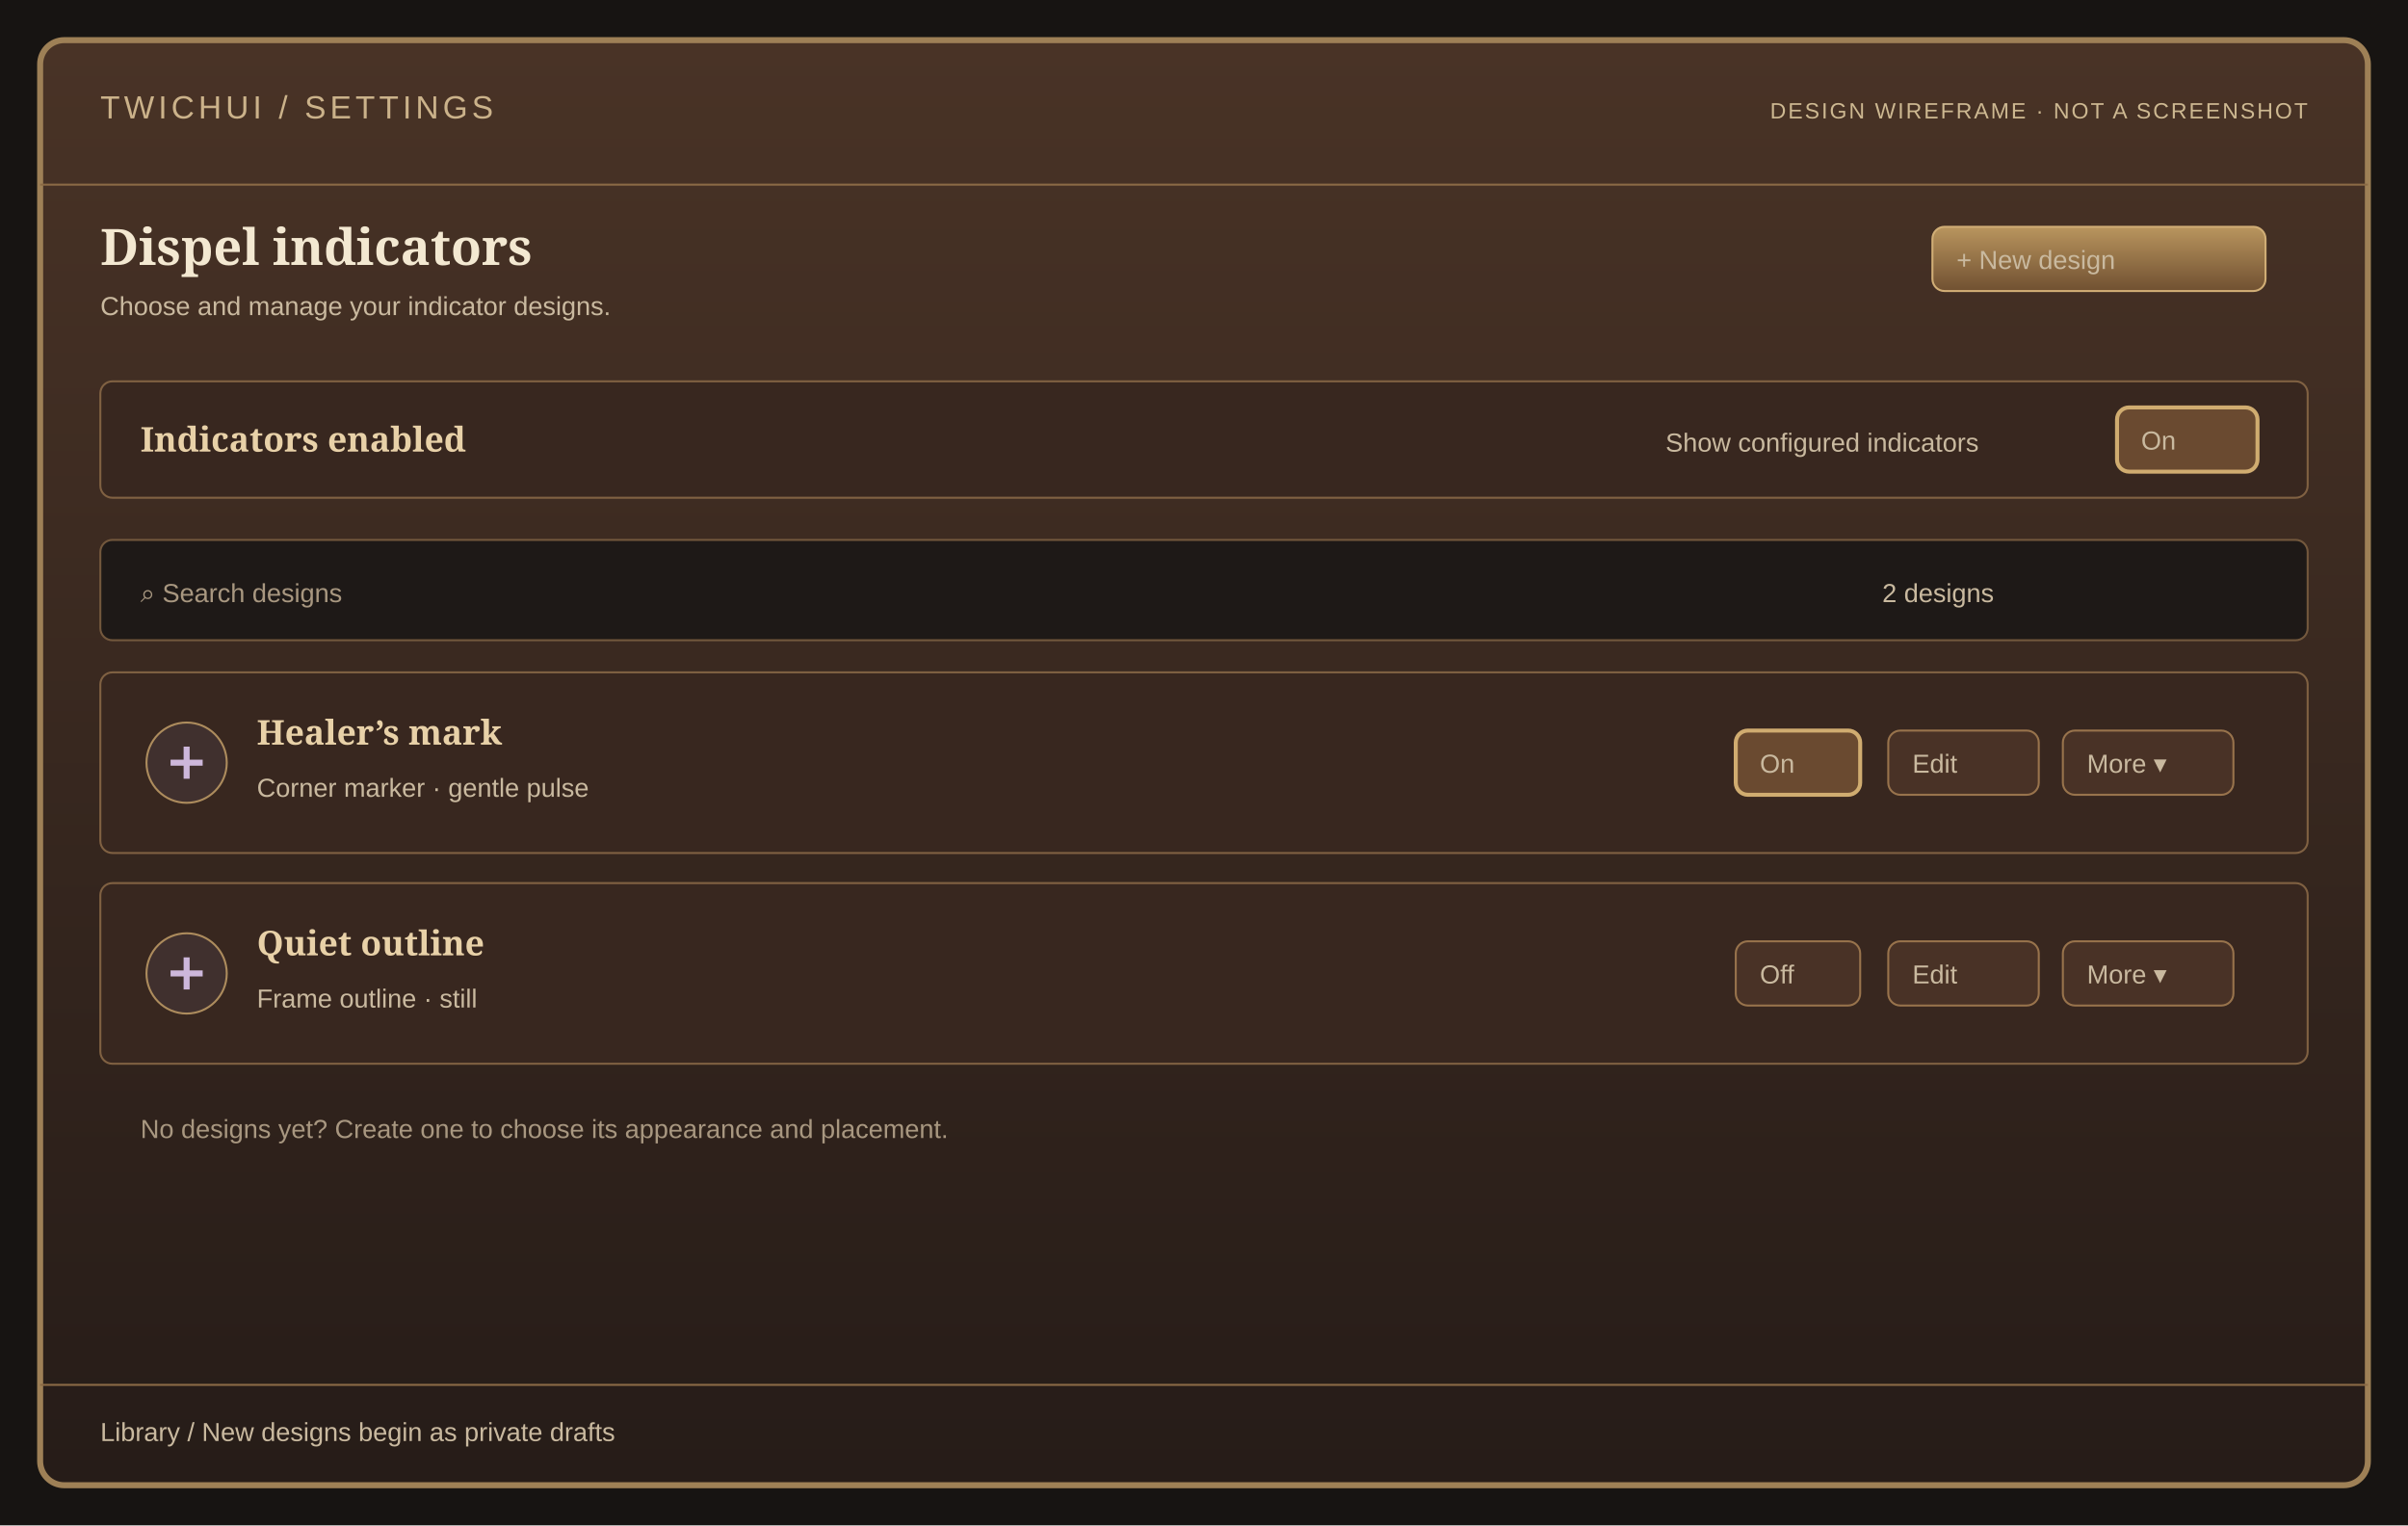
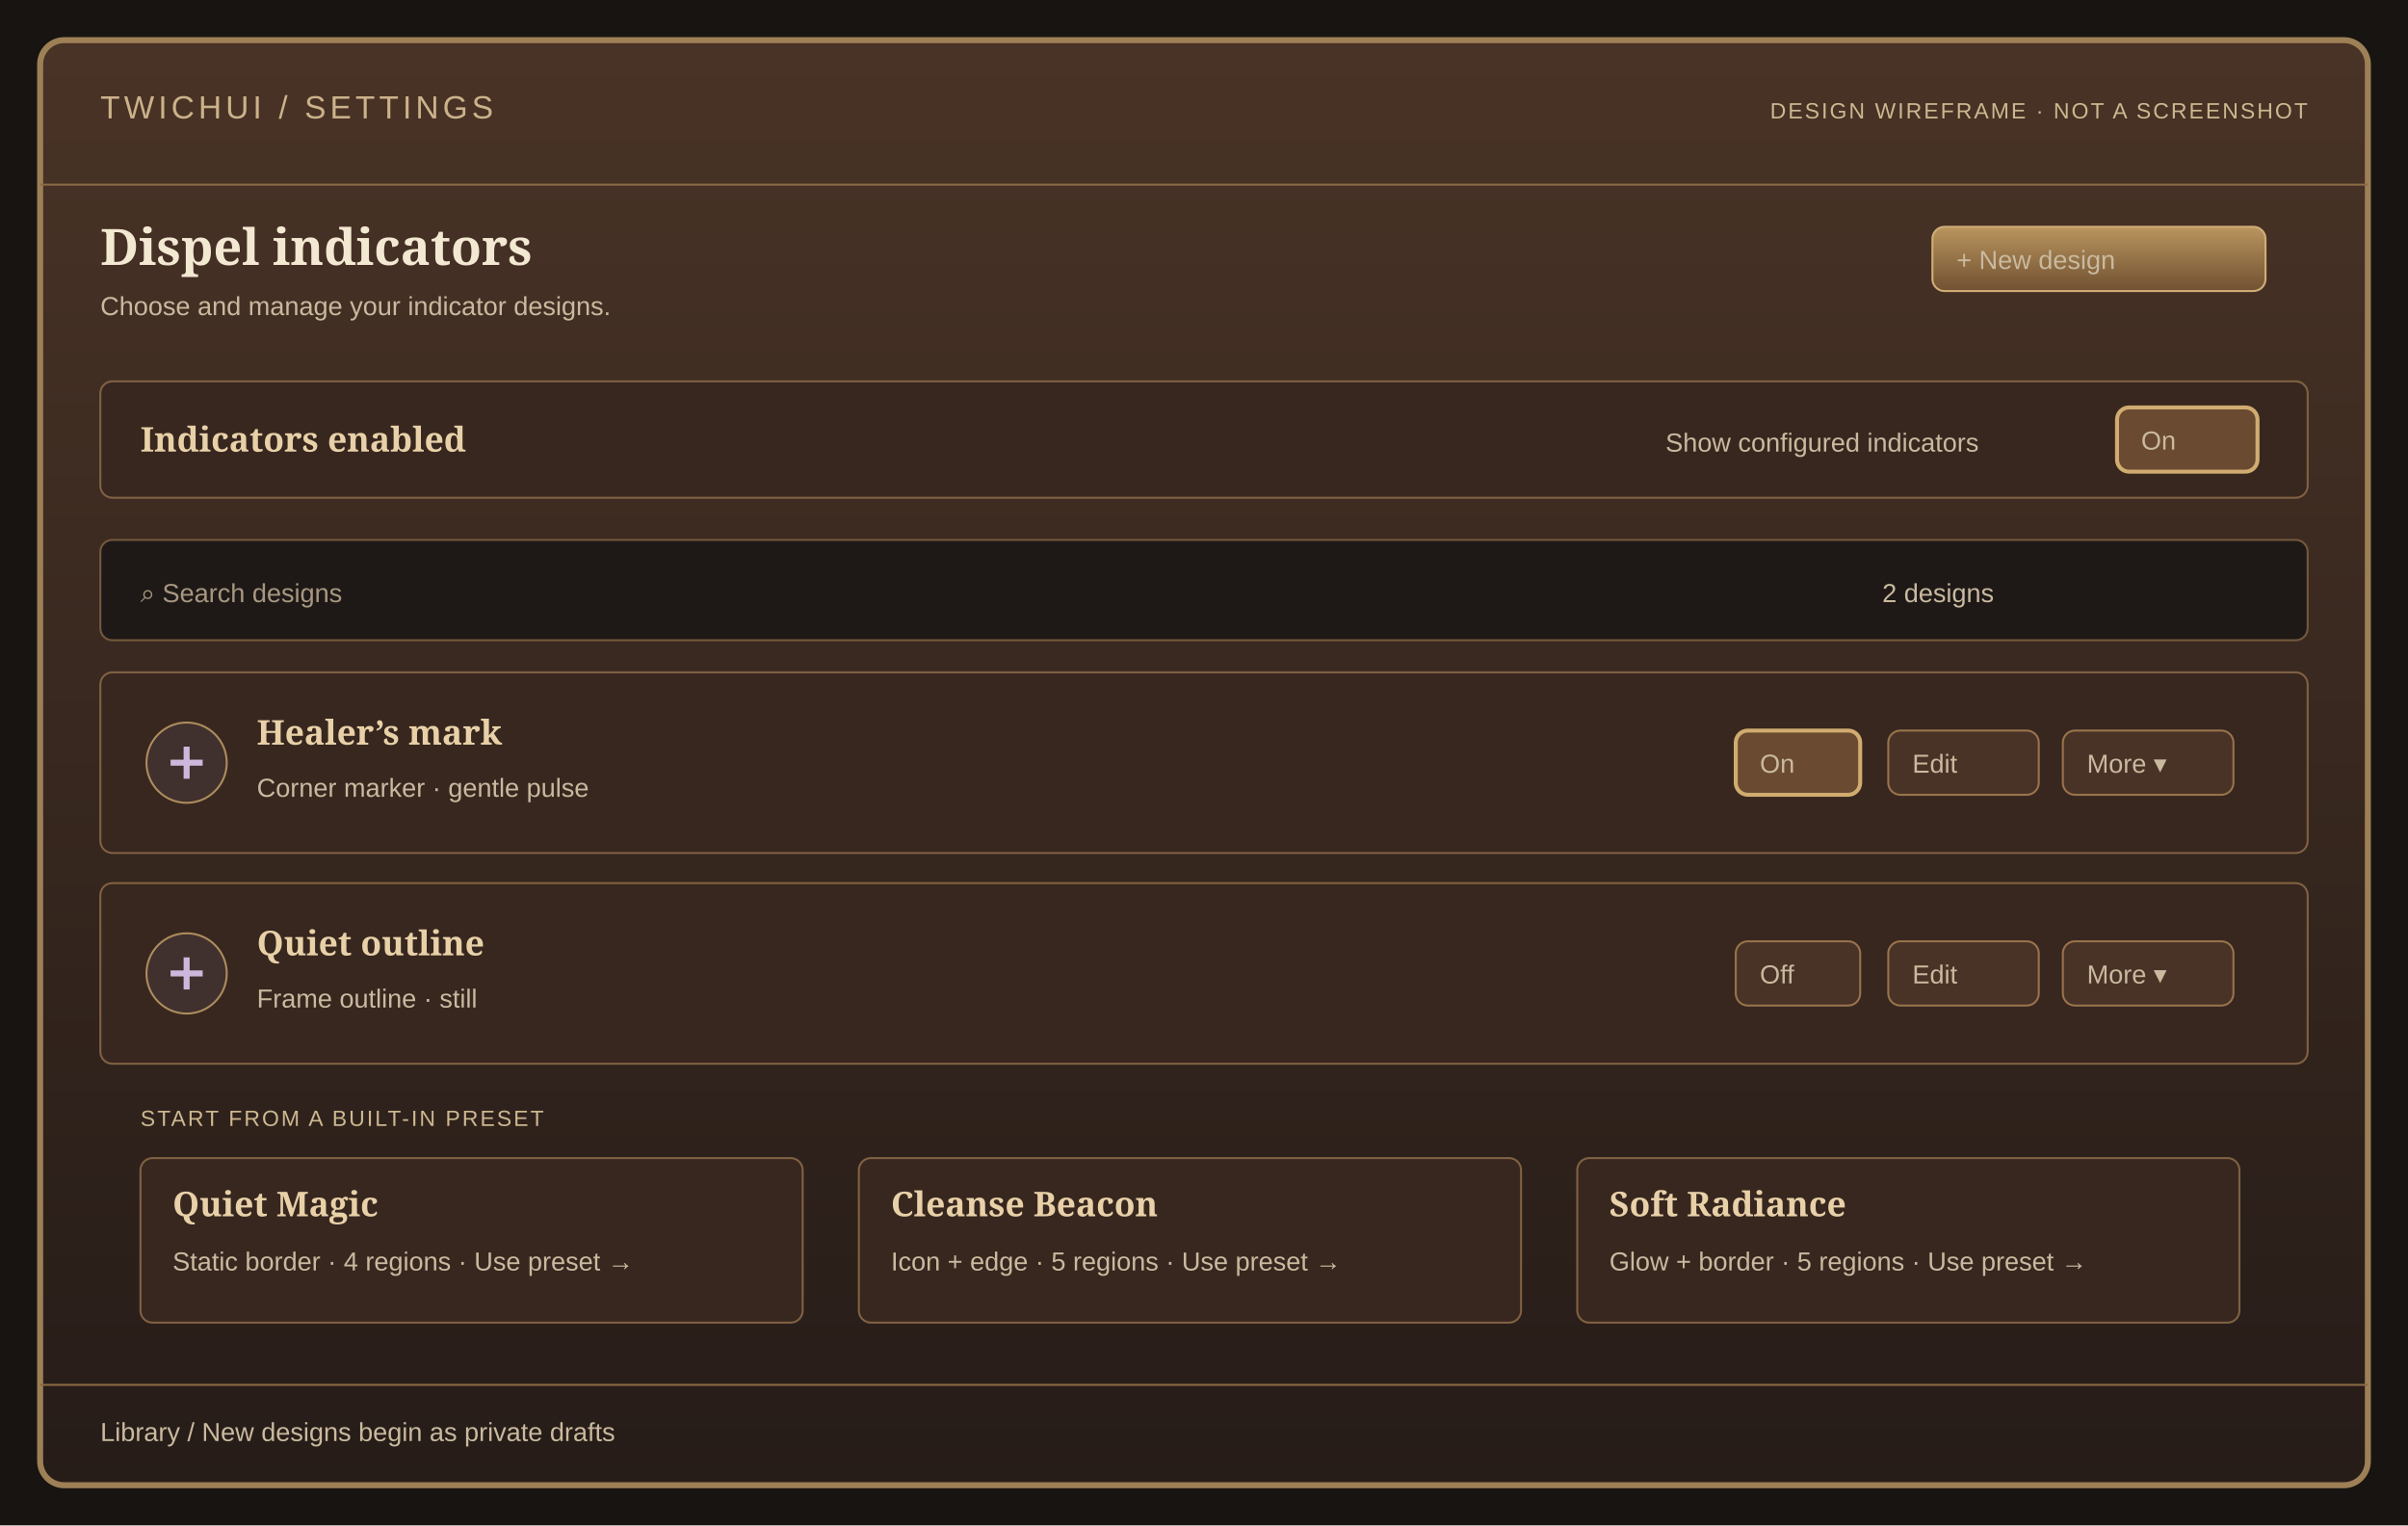
<svg xmlns="http://www.w3.org/2000/svg" width="1200" height="760" viewBox="0 0 1200 760" role="img" aria-labelledby="title desc">
  <defs>
    <linearGradient id="leather" x2="0" y2="1">
      <stop stop-color="#493326" />
      <stop offset="1" stop-color="#261c18" />
    </linearGradient>
    <linearGradient id="gold" x2="0" y2="1">
      <stop stop-color="#b9955e" />
      <stop offset="1" stop-color="#705031" />
    </linearGradient>
  </defs>
  <rect width="1200" height="760" fill="#171412" />
  <rect x="20" y="20" width="1160" height="720" rx="12" fill="url(#leather)" stroke="#9e8056" stroke-width="3" />
  <path d="M20 92H1180 M20 690H1180" stroke="#8b6a45" />
  <text x="50" y="59" class="brand">TWICHUI  /  SETTINGS</text>
  <text x="1150" y="59" text-anchor="end" class="note">DESIGN WIREFRAME · NOT A SCREENSHOT</text>
  <style>text{font-family:Arial,sans-serif;fill:#e9dec8} .brand{font-size:16px;letter-spacing:2px;fill:#cbb28a} .title{font: bold 25px Georgia,serif;fill:#f3e8d1} .head{font:bold 17px Georgia,serif;fill:#e8d1a8} .label{font-size:15px} .small{font-size:13px;fill:#c9b99f} .note{font-size:11px;letter-spacing:1px;fill:#cdb891} .muted{fill:#a89780;font-size:13px} .card{fill:#38271f;stroke:#806142} .well{fill:#1e1917;stroke:#73583d} .input{fill:#211a17;stroke:#806749} .btn{fill:#493226;stroke:#98734c} .selected{fill:#6a4a30;stroke:#d0ac70;stroke-width:2} .gold{fill:url(#gold);stroke:#d1ae76} .green{fill:#526b52} .purple{fill:#9a79b5} .line{stroke:#ab8a5f;stroke-width:1} </style>
  <text x="50" y="132" class="title">Dispel indicators</text>
  <text x="50" y="157" class="small">Choose and manage your indicator designs.</text>
  <rect x="963" y="113" width="166" height="32" rx="6" class="gold" />
  <text x="975" y="134" class="small">+ New design</text>
  <rect x="50" y="190" width="1100" height="58" rx="6" class="card" />
  <text x="70" y="225" class="head">Indicators enabled</text>
  <text x="830" y="225" class="small">Show configured indicators</text>
  <rect x="1055" y="203" width="70" height="32" rx="6" class="selected" />
  <text x="1067" y="224" class="small">On</text>
  <rect x="50" y="269" width="1100" height="50" rx="6" class="well" />
  <text x="70" y="300" class="muted">⌕  Search designs</text>
  <text x="938" y="300" class="small">2 designs</text>
  <rect x="50" y="335" width="1100" height="90" rx="6" class="card" />
  <circle cx="93" cy="380" r="20" fill="#40302e" stroke="#ad8c5d" />
  <path d="M85 380h16 M93 372v16" stroke="#cdb7db" stroke-width="3" />
  <text x="128" y="371" class="head">Healer’s mark</text>
  <text x="128" y="397" class="small">Corner marker  ·  gentle pulse</text>
  <rect x="865" y="364" width="62" height="32" rx="6" class="selected" />
  <text x="877" y="385" class="small">On</text>
  <rect x="941" y="364" width="75" height="32" rx="6" class="btn" />
  <text x="953" y="385" class="small">Edit</text>
  <rect x="1028" y="364" width="85" height="32" rx="6" class="btn" />
  <text x="1040" y="385" class="small">More  ▾</text>
  <rect x="50" y="440" width="1100" height="90" rx="6" class="card" />
  <circle cx="93" cy="485" r="20" fill="#40302e" stroke="#ad8c5d" />
  <path d="M85 485h16 M93 477v16" stroke="#cdb7db" stroke-width="3" />
  <text x="128" y="476" class="head">Quiet outline</text>
  <text x="128" y="502" class="small">Frame outline  ·  still</text>
  <rect x="865" y="469" width="62" height="32" rx="6" class="btn" />
  <text x="877" y="490" class="small">Off</text>
  <rect x="941" y="469" width="75" height="32" rx="6" class="btn" />
  <text x="953" y="490" class="small">Edit</text>
  <rect x="1028" y="469" width="85" height="32" rx="6" class="btn" />
  <text x="1040" y="490" class="small">More  ▾</text>
-   <text x="70" y="567" class="muted">No designs yet? Create one to choose its appearance and placement.</text>
+   <text x="70" y="561" class="note">START FROM A BUILT-IN PRESET</text>
  <text x="50" y="718" class="small">Library  /  New designs begin as private drafts</text>
+   <rect x="70" y="577" width="330" height="82" rx="6" class="card" />
+   <text x="86" y="606" class="head">Quiet Magic</text>
+   <text x="86" y="633" class="small">Static border · 4 regions  ·  Use preset →</text>
+   <rect x="428" y="577" width="330" height="82" rx="6" class="card" />
+   <text x="444" y="606" class="head">Cleanse Beacon</text>
+   <text x="444" y="633" class="small">Icon + edge · 5 regions  ·  Use preset →</text>
+   <rect x="786" y="577" width="330" height="82" rx="6" class="card" />
+   <text x="802" y="606" class="head">Soft Radiance</text>
+   <text x="802" y="633" class="small">Glow + border · 5 regions  ·  Use preset →</text>
</svg>
